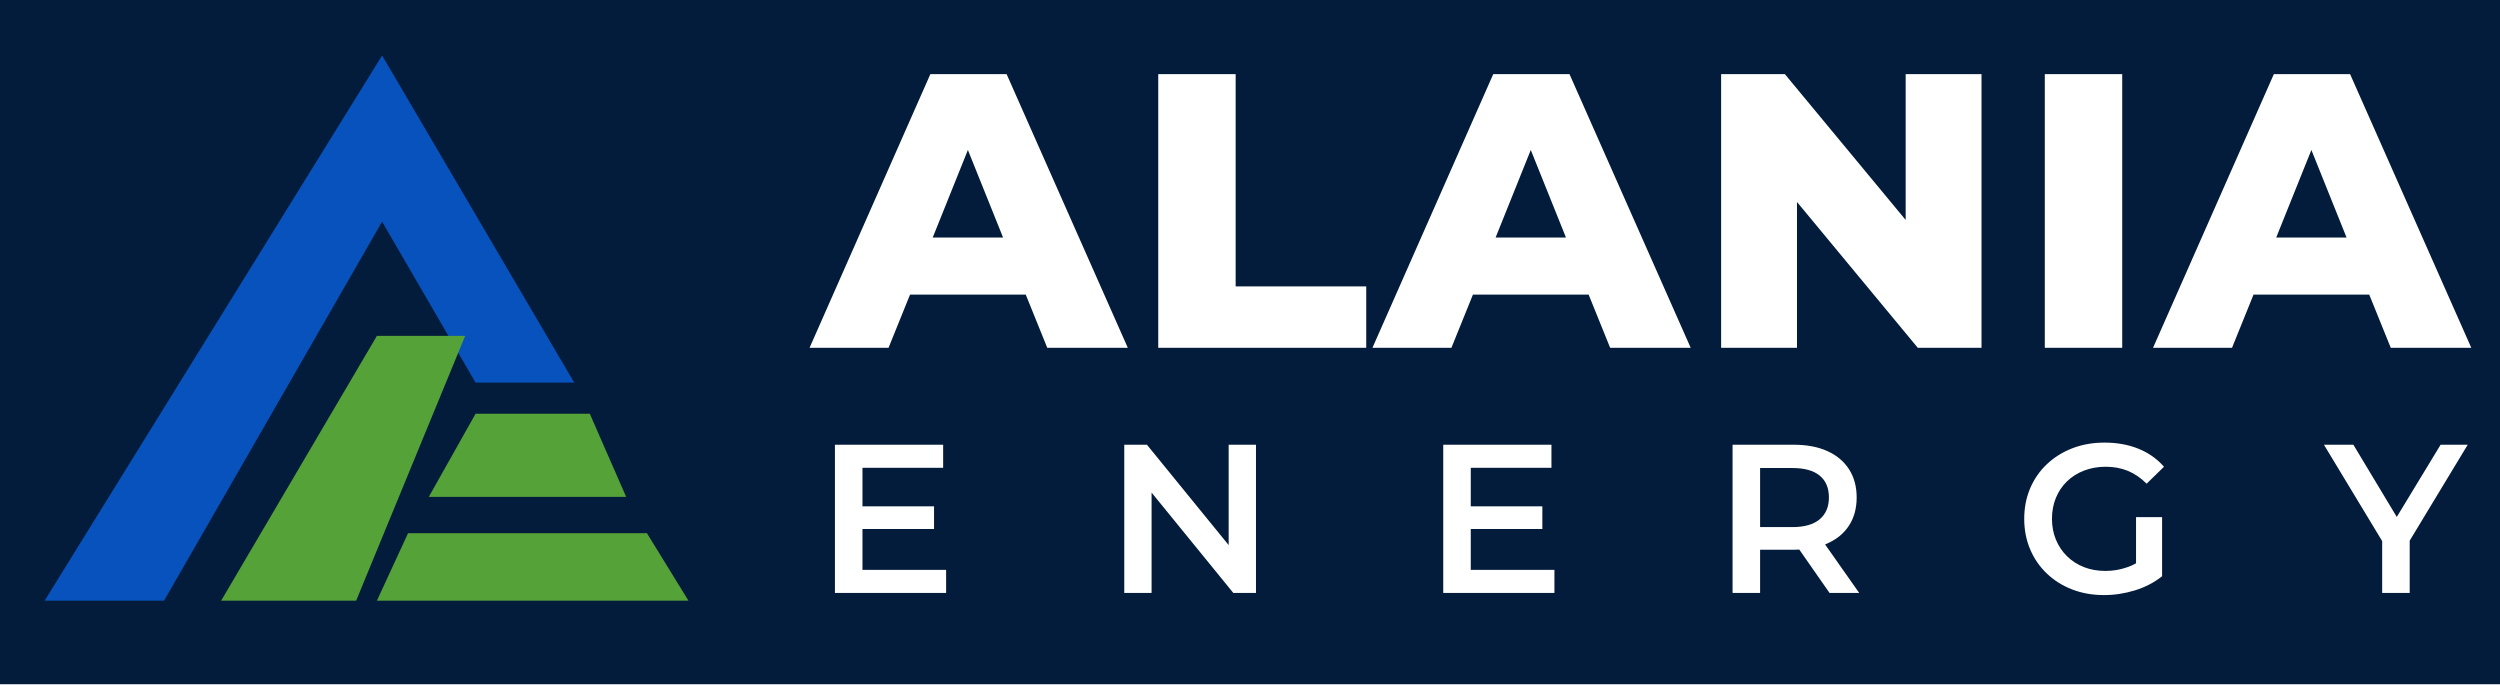
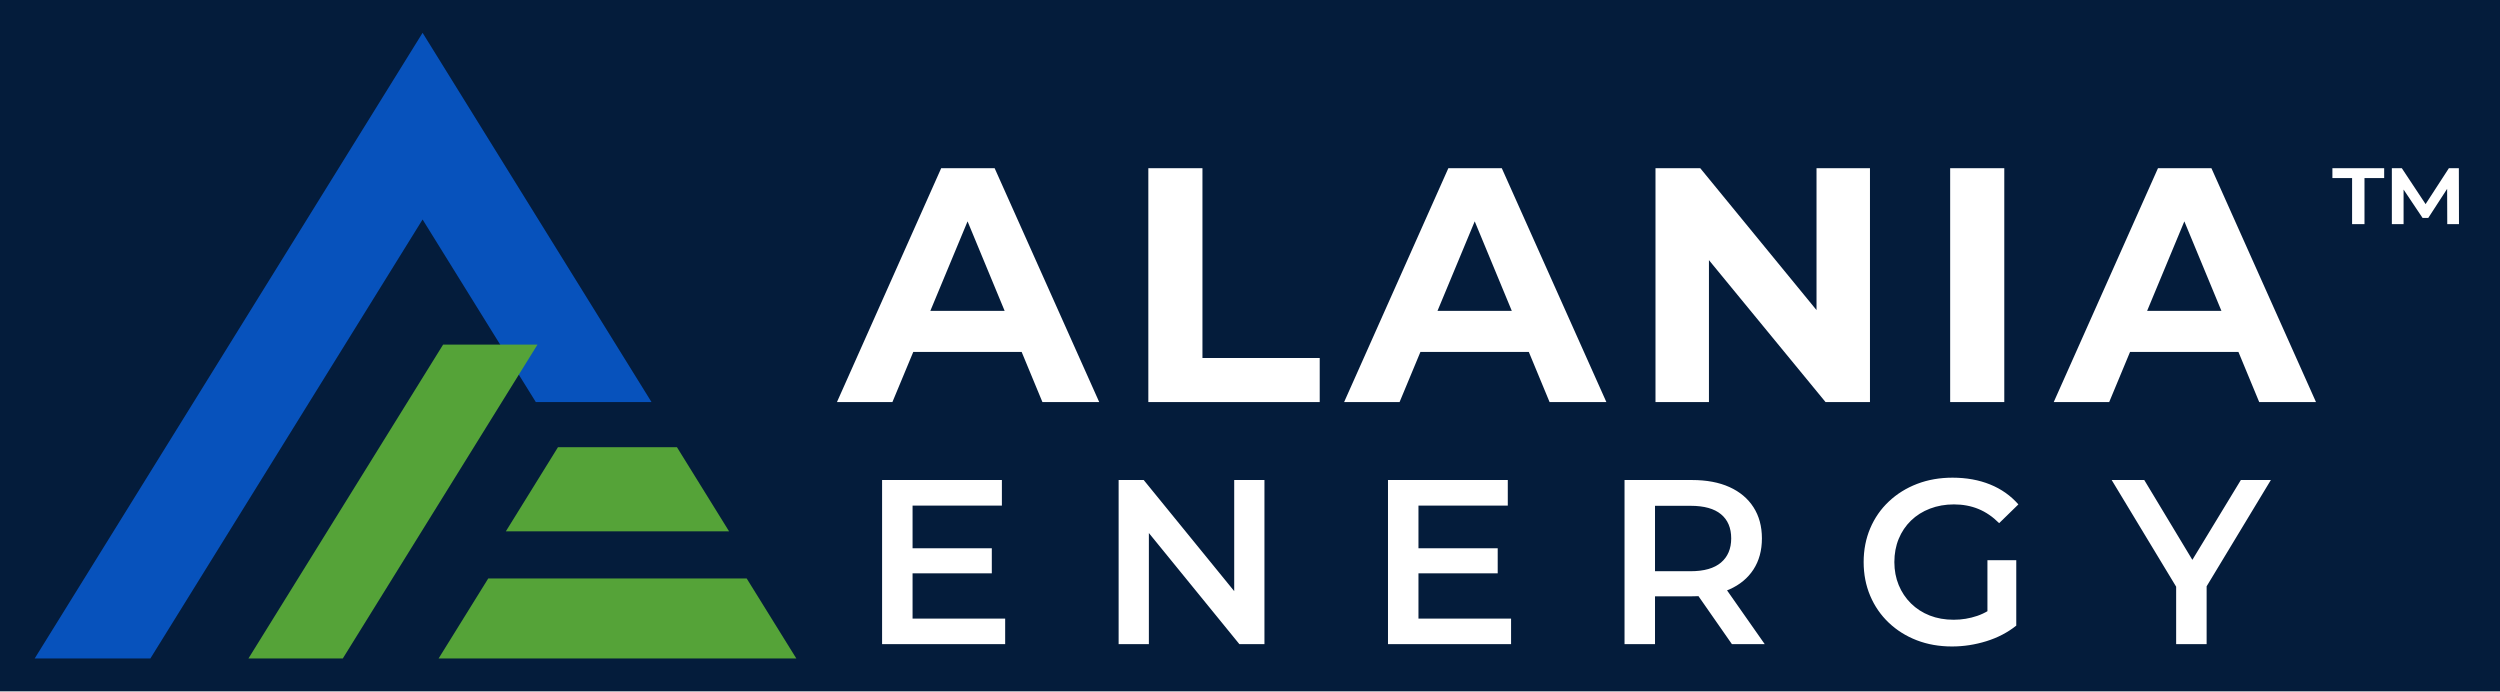
- <svg xmlns="http://www.w3.org/2000/svg" viewBox="-6 -6 438.48 120.00" role="img" aria-label="Alania Energy">
-   <rect x="-6" y="-6" width="438.48" height="120.00" fill="#041C3B" />
-   <g transform="translate(0.00 1.00) scale(0.9107)">
-     <path fill="#0752BC" d="M67 3 L104 66 L85 66 L67 35 L25 108 L2 108 Z" />
-     <path fill="#55A338" d="M66 57 L83 57 L62 108 L36 108 Z" />
-     <path fill="#55A338" d="M85 72 L107 72 L114 88 L76 88 Z" />
-     <path fill="#55A338" d="M72 95 L118 95 L126 108 L66 108 Z" />
-   </g>
-   <g transform="translate(136.95 55.0)">
-     <path fill="#FFFFFF" d="M-0.96 0.0 20.229 -48.0H33.6L54.857 0.0H40.731L36.96 -9.326H16.663L12.891 0.0ZM32.983 -19.337 26.811 -34.697 20.64 -19.337Z M60.197 0.0V-48.0H73.774V-10.766H96.677V0.0Z M97.766 0.0 118.954 -48.0H132.326L153.583 0.0H139.457L135.686 -9.326H115.389L111.617 0.0ZM131.709 -19.337 125.537 -34.697 119.366 -19.337Z M158.923 0.0V-48.0H170.1L191.289 -22.423V-48.0H204.591V0.0H193.414L172.226 -25.577V0.0Z M215.691 0.0V-48.0H229.269V0.0Z M234.677 0.0 255.866 -48.0H269.237L290.494 0.0H276.369L272.597 -9.326H252.3L248.529 0.0ZM268.62 -19.337 262.449 -34.697 256.277 -19.337Z" />
-   </g>
-   <g transform="translate(136.95 98.0)">
-     <path fill="#FFFFFF" d="M8.32 -4.049H22.991V0.0H3.491V-26.0H22.471V-21.951H8.32V-15.191H20.874V-11.217H8.32Z M54.237 0.0V-26.0H58.211L72.549 -8.394V-26.0H77.34V0.0H73.366L59.029 -17.606V0.0Z M115.011 -4.049H129.683V0.0H110.183V-26.0H129.163V-21.951H115.011V-15.191H127.566V-11.217H115.011Z M160.929 0.0V-26.0H171.626Q175.08 -26.0 177.55 -24.886Q180.02 -23.771 181.357 -21.691Q182.694 -19.611 182.694 -16.751Q182.694 -13.891 181.357 -11.83Q180.02 -9.769 177.569 -8.691Q177.383 -8.58 177.16 -8.506L183.14 0.0H177.94L172.629 -7.614Q172.146 -7.577 171.626 -7.577H165.757V0.0ZM165.757 -11.551H171.403Q174.597 -11.551 176.213 -12.926Q177.829 -14.3 177.829 -16.751Q177.829 -19.24 176.213 -20.577Q174.597 -21.914 171.403 -21.914H165.757Z M226.086 0.371Q223.04 0.371 220.496 -0.613Q217.951 -1.597 216.057 -3.399Q214.163 -5.2 213.123 -7.651Q212.083 -10.103 212.083 -13.0Q212.083 -15.897 213.123 -18.349Q214.163 -20.8 216.076 -22.601Q217.989 -24.403 220.551 -25.387Q223.114 -26.371 226.16 -26.371Q229.466 -26.371 232.121 -25.294Q234.777 -24.217 236.597 -22.137L233.551 -19.166Q232.029 -20.689 230.264 -21.413Q228.5 -22.137 226.383 -22.137Q224.34 -22.137 222.594 -21.469Q220.849 -20.8 219.586 -19.574Q218.323 -18.349 217.636 -16.677Q216.949 -15.006 216.949 -13.0Q216.949 -11.031 217.636 -9.36Q218.323 -7.689 219.586 -6.444Q220.849 -5.2 222.557 -4.531Q224.266 -3.863 226.346 -3.863Q228.277 -3.863 230.097 -4.494Q230.914 -4.754 231.694 -5.2V-13.297H236.263V-2.934Q234.22 -1.3 231.527 -0.464Q228.834 0.371 226.086 0.371Z M274.863 0.0V-9.1L264.649 -26.0H269.811L277.426 -13.334L285.114 -26.0H289.869L279.691 -9.174V0.0Z" />
+ <svg xmlns="http://www.w3.org/2000/svg" viewBox="-16 -16 1218.7 337" role="img" aria-label="Alania Energy">
+   <rect x="-16" y="-16" width="1218.7" height="337" fill="#041C3B" />
+   <path fill="#0752BC" d="M190.0 0.0 L301.6 180.0 L245.2 180.0 L190.0 91.0 L57.3 305.0 L0.9 305.0 Z" />
+   <path fill="#55A338" d="M200.0 152.0 L246.0 152.0 L151.1 305.0 L105.1 305.0 Z" />
+   <path fill="#55A338" d="M256.0 202.0 L314.0 202.0 L339.4 243.0 L230.6 243.0 Z" />
+   <path fill="#55A338" d="M222.0 266.0 L348.0 266.0 L372.2 305.0 L197.8 305.0 Z" />
+   <g fill="#FFFFFF">
+     <path d="M392.0 180.0 442.811 66.0H468.869L519.843 180.0H492.157L450.466 79.354H460.889L419.034 180.0ZM417.406 155.571 424.409 135.54H483.037L490.203 155.571Z M543.789 180.0V66.0H570.172V158.503H627.335V180.0Z M639.23 180.0 690.041 66.0H716.098L767.073 180.0H739.387L697.695 79.354H708.118L666.264 180.0ZM664.635 155.571 671.638 135.54H730.267L737.433 155.571Z M791.019 180.0V66.0H812.842L880.102 148.08H869.516V66.0H895.573V180.0H873.913L806.49 97.92H817.076V180.0Z M934.665 180.0V66.0H961.048V180.0Z M985.157 180.0 1035.969 66.0H1062.026L1113 180.0H1085.314L1043.623 79.354H1054.046L1012.191 180.0ZM1010.563 155.571 1017.566 135.54H1076.194L1083.36 155.571Z" />
+     <path d="M427.714 251.257H467.486V263.486H427.714ZM428.857 285.543H474.0V298.0H414.0V218.0H472.4V230.457H428.857Z M529.309 298.0V218.0H541.537L591.709 279.6H585.651V218.0H600.394V298.0H588.166L537.994 236.4H544.051V298.0Z M674.331 251.257H714.103V263.486H674.331ZM675.474 285.543H720.617V298.0H660.617V218.0H719.017V230.457H675.474Z M775.926 298.0V218.0H808.84Q819.469 218.0 827.069 221.429Q834.669 224.857 838.783 231.257Q842.897 237.657 842.897 246.457Q842.897 255.257 838.783 261.6Q834.669 267.943 827.069 271.314Q819.469 274.686 808.84 274.686H784.154L790.783 267.943V298.0ZM828.269 298.0 808.04 268.971H823.926L844.269 298.0ZM790.783 269.543 784.154 262.457H808.154Q817.983 262.457 822.954 258.229Q827.926 254.0 827.926 246.457Q827.926 238.8 822.954 234.686Q817.983 230.571 808.154 230.571H784.154L790.783 223.257Z M935.577 299.143Q926.206 299.143 918.377 296.114Q910.549 293.086 904.72 287.543Q898.891 282.0 895.691 274.457Q892.491 266.914 892.491 258.0Q892.491 249.086 895.691 241.543Q898.891 234.0 904.777 228.457Q910.663 222.914 918.549 219.886Q926.434 216.857 935.806 216.857Q945.977 216.857 954.149 220.171Q962.32 223.486 967.92 229.886L958.549 239.029Q953.863 234.343 948.434 232.114Q943.006 229.886 936.491 229.886Q930.206 229.886 924.834 231.943Q919.463 234.0 915.577 237.771Q911.691 241.543 909.577 246.686Q907.463 251.829 907.463 258.0Q907.463 264.057 909.577 269.2Q911.691 274.343 915.577 278.171Q919.463 282.0 924.72 284.057Q929.977 286.114 936.377 286.114Q942.32 286.114 947.863 284.229Q953.406 282.343 958.434 277.886L966.891 288.971Q960.606 294.0 952.32 296.571Q944.034 299.143 935.577 299.143ZM952.834 287.029V257.086H966.891V288.971Z M1044.829 298.0V266.343L1048.143 275.486L1013.4 218.0H1029.286L1057.171 264.286H1048.257L1076.371 218.0H1091.0L1056.257 275.486L1059.686 266.343V298.0Z" />
+     <path d="M1149.98 93.271V66.0H1154.843L1167.723 85.451H1165.16L1177.777 66.0H1182.64L1182.706 93.271H1176.989L1176.923 74.346H1178.04L1167.723 90.249H1164.963L1154.317 74.346H1155.697V93.271ZM1130.594 93.271V70.797H1121V66.0H1146.234V70.797H1136.64V93.271Z" />
  </g>
</svg>
